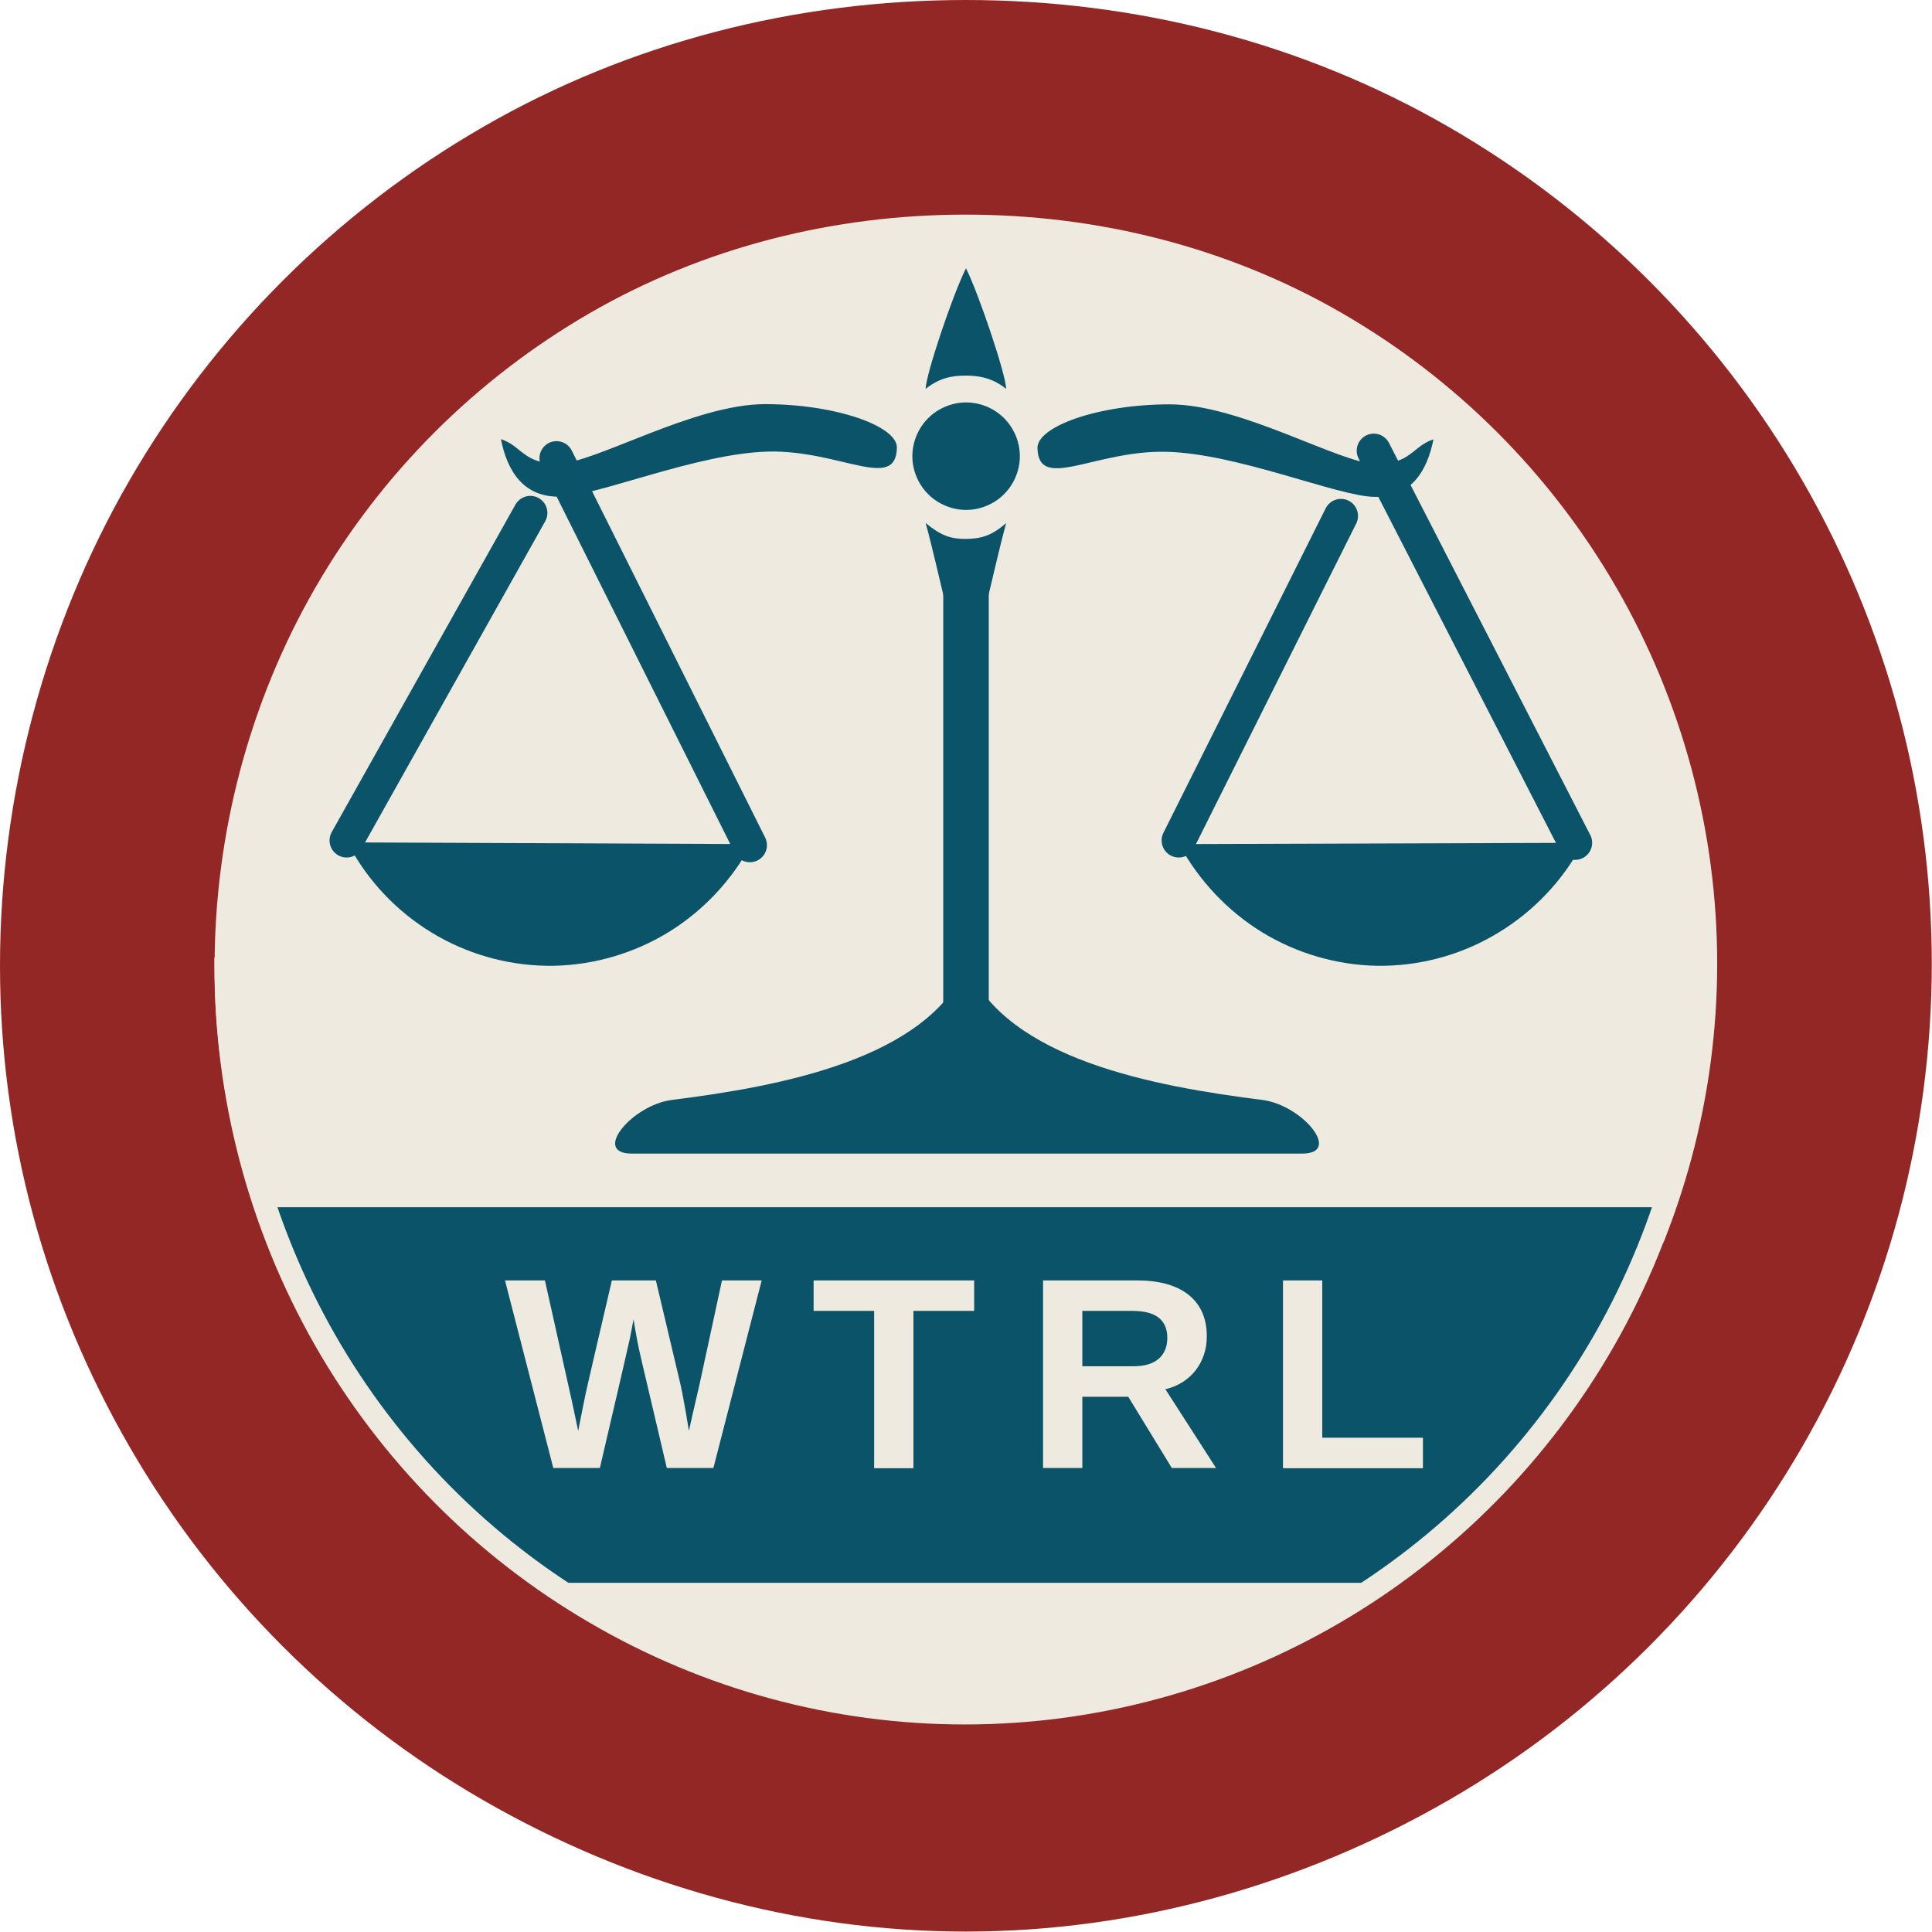
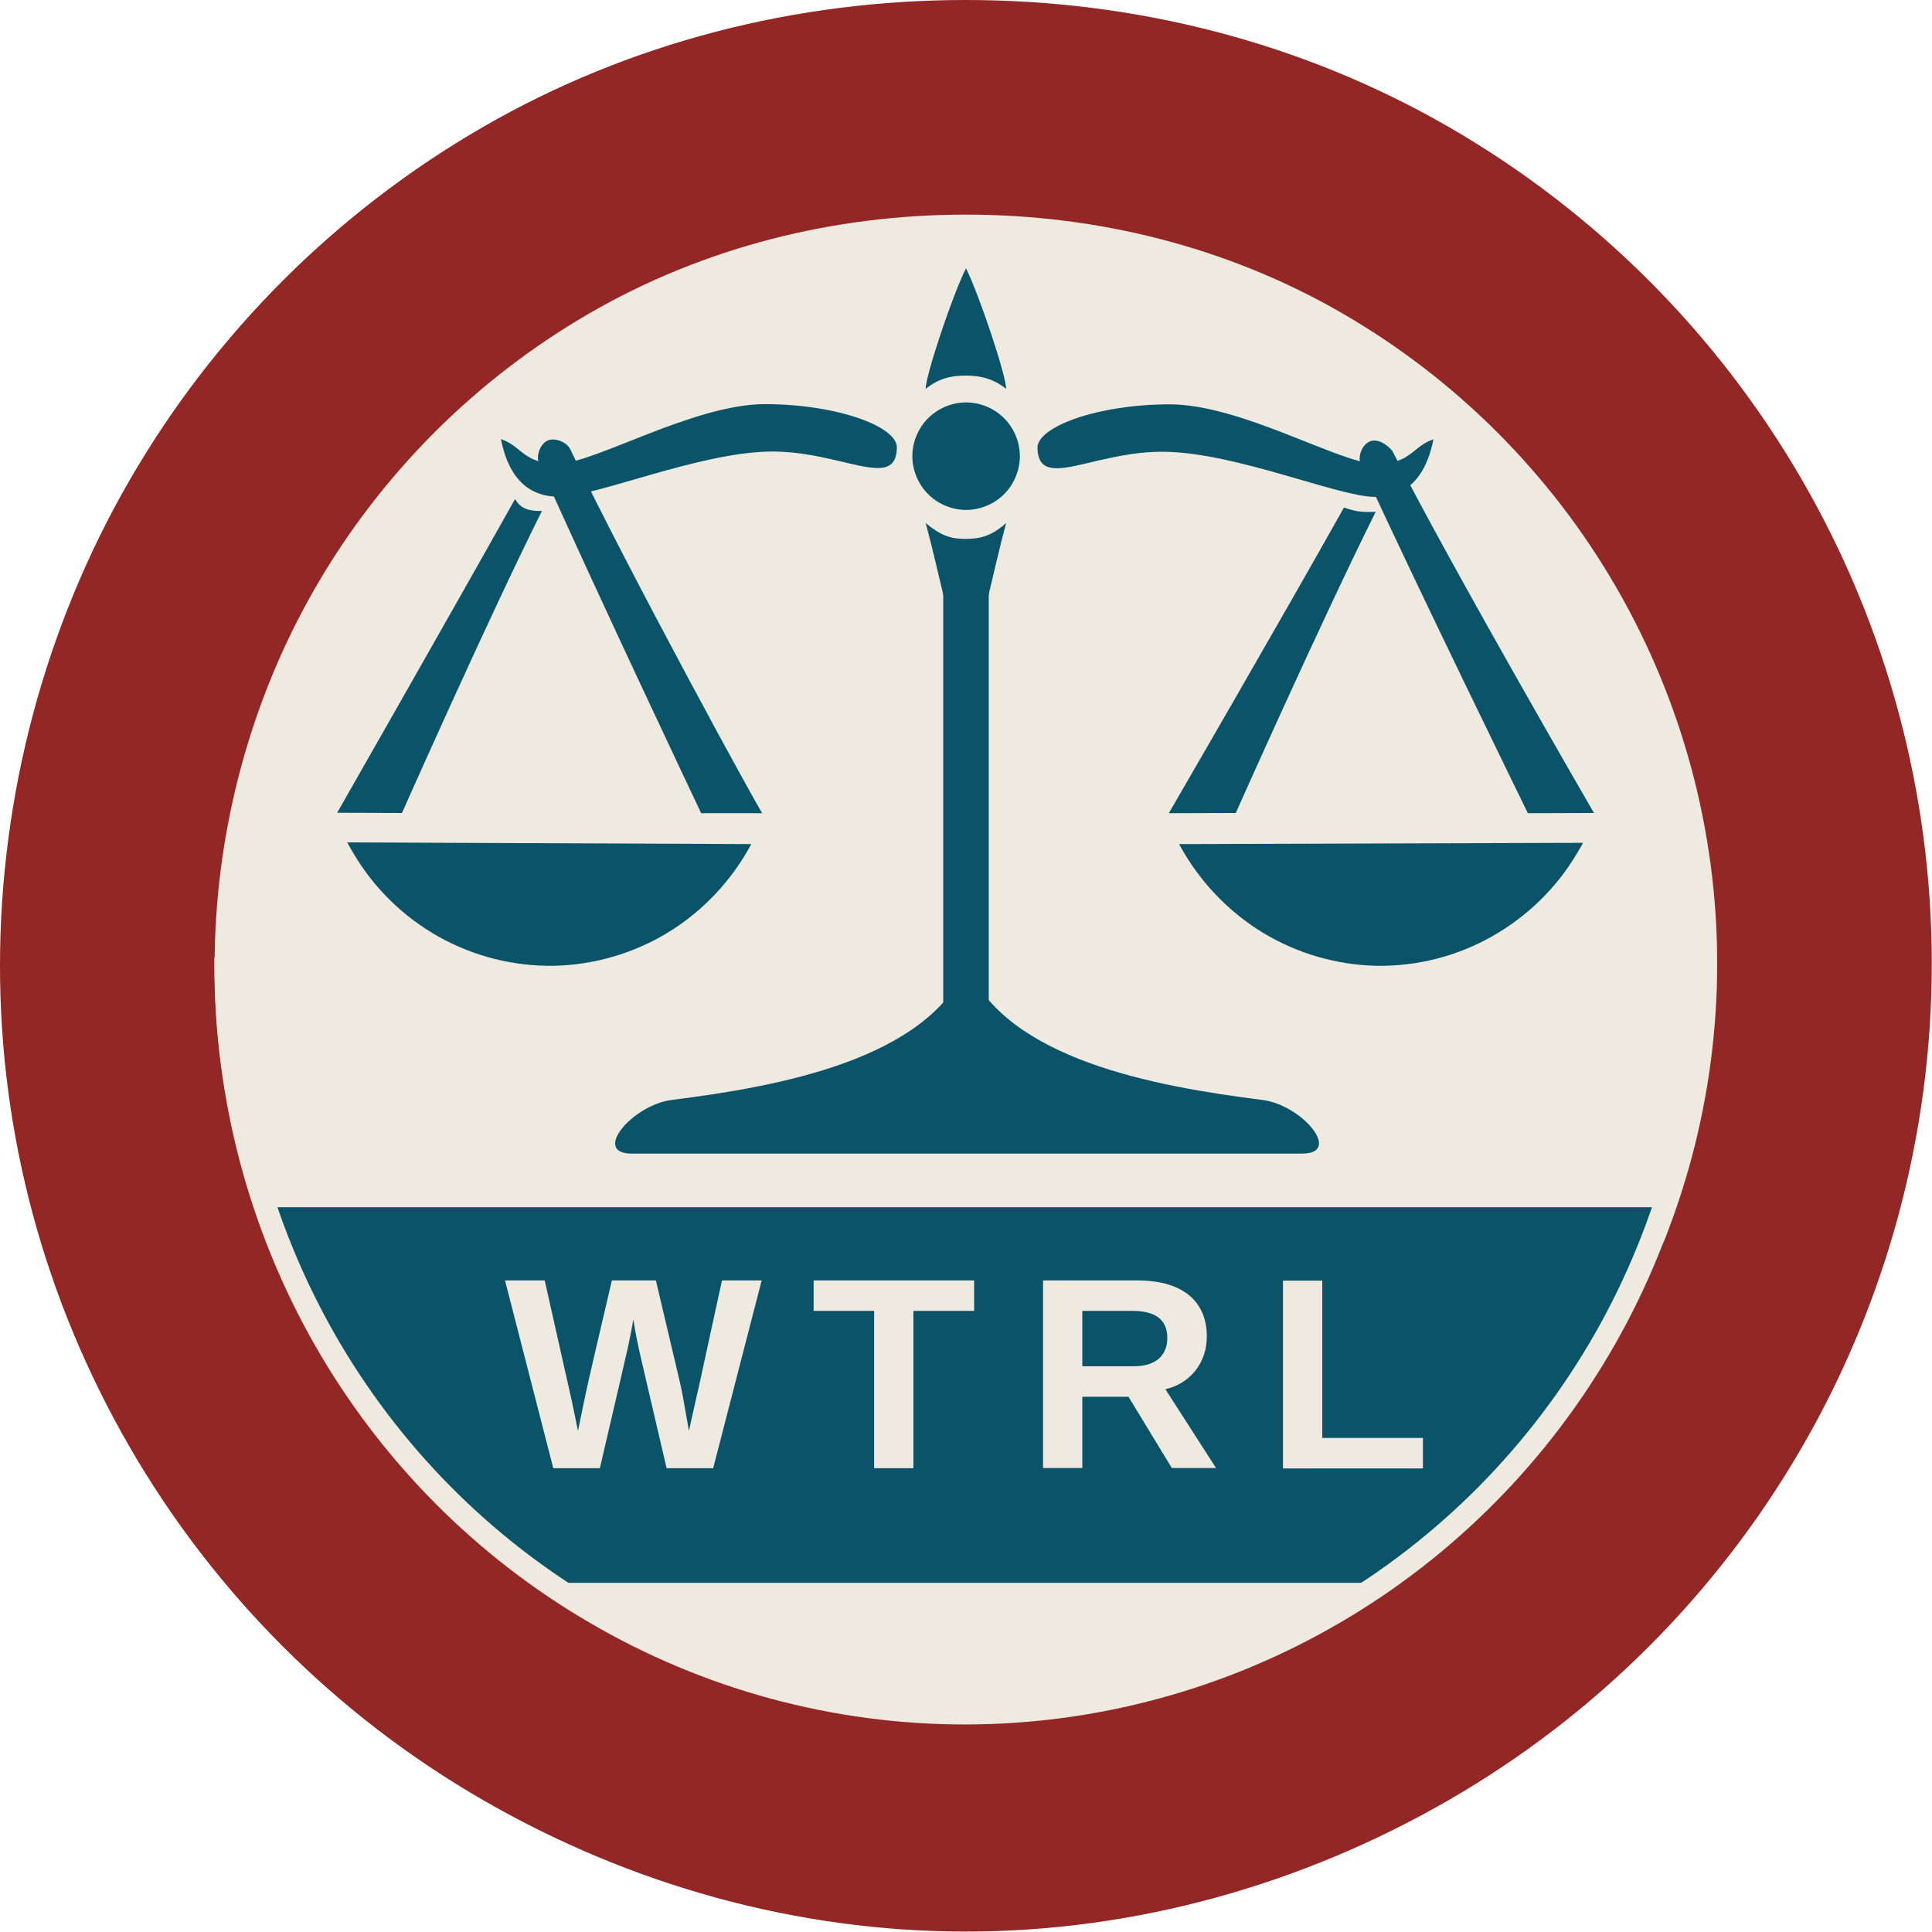
<svg xmlns="http://www.w3.org/2000/svg" version="1.2" width="90.02mm" height="90.01mm" viewBox="999 19000 9002 9001" preserveAspectRatio="xMidYMid" fill-rule="evenodd" stroke-width="28.222" stroke-linejoin="round" xml:space="preserve">
  <defs class="EmbeddedBulletChars">
    <g id="bullet-char-template-57356" transform="scale(0.0004882812,-0.0004882812)">
      <path d="M 580,1141 L 1163,571 580,0 -4,571 580,1141 Z" />
    </g>
    <g id="bullet-char-template-57354" transform="scale(0.0004882812,-0.0004882812)">
      <path d="M 8,1128 L 1137,1128 1137,0 8,0 8,1128 Z" />
    </g>
    <g id="bullet-char-template-10146" transform="scale(0.0004882812,-0.0004882812)">
      <path d="M 174,0 L 602,739 174,1481 1456,739 174,0 Z M 1358,739 L 309,1346 659,739 1358,739 Z" />
    </g>
    <g id="bullet-char-template-10132" transform="scale(0.0004882812,-0.0004882812)">
      <path d="M 2015,739 L 1276,0 717,0 1260,543 174,543 174,936 1260,936 717,1481 1274,1481 2015,739 Z" />
    </g>
    <g id="bullet-char-template-10007" transform="scale(0.0004882812,-0.0004882812)">
      <path d="M 0,-2 C -7,14 -16,27 -25,37 L 356,567 C 262,823 215,952 215,954 215,979 228,992 255,992 264,992 276,990 289,987 310,991 331,999 354,1012 L 381,999 492,748 772,1049 836,1024 860,1049 C 881,1039 901,1025 922,1006 886,937 835,863 770,784 769,783 710,716 594,584 L 774,223 C 774,196 753,168 711,139 L 727,119 C 717,90 699,76 672,76 641,76 570,178 457,381 L 164,-76 C 142,-110 111,-127 72,-127 30,-127 9,-110 8,-76 1,-67 -2,-52 -2,-32 -2,-23 -1,-13 0,-2 Z" />
    </g>
    <g id="bullet-char-template-10004" transform="scale(0.0004882812,-0.0004882812)">
      <path d="M 285,-33 C 182,-33 111,30 74,156 52,228 41,333 41,471 41,549 55,616 82,672 116,743 169,778 240,778 293,778 328,747 346,684 L 369,508 C 377,444 397,411 428,410 L 1163,1116 C 1174,1127 1196,1133 1229,1133 1271,1133 1292,1118 1292,1087 L 1292,965 C 1292,929 1282,901 1262,881 L 442,47 C 390,-6 338,-33 285,-33 Z" />
    </g>
    <g id="bullet-char-template-9679" transform="scale(0.0004882812,-0.0004882812)">
      <path d="M 813,0 C 632,0 489,54 383,161 276,268 223,411 223,592 223,773 276,916 383,1023 489,1130 632,1184 813,1184 992,1184 1136,1130 1245,1023 1353,916 1407,772 1407,592 1407,412 1353,268 1245,161 1136,54 992,0 813,0 Z" />
    </g>
    <g id="bullet-char-template-8226" transform="scale(0.0004882812,-0.0004882812)">
      <path d="M 346,457 C 273,457 209,483 155,535 101,586 74,649 74,723 74,796 101,859 155,911 209,963 273,989 346,989 419,989 480,963 531,910 582,859 608,796 608,723 608,648 583,586 532,535 482,483 420,457 346,457 Z" />
    </g>
    <g id="bullet-char-template-8211" transform="scale(0.0004882812,-0.0004882812)">
      <path d="M -4,459 L 1135,459 1135,606 -4,606 -4,459 Z" />
    </g>
    <g id="bullet-char-template-61548" transform="scale(0.0004882812,-0.0004882812)">
      <path d="M 173,740 C 173,903 231,1043 346,1159 462,1274 601,1332 765,1332 928,1332 1067,1274 1183,1159 1299,1043 1357,903 1357,740 1357,577 1299,437 1183,322 1067,206 928,148 765,148 601,148 462,206 346,322 231,437 173,577 173,740 Z" />
    </g>
  </defs>
  <g class="Page">
    <g class="com.sun.star.drawing.CustomShape">
      <g id="id3">
        <rect class="BoundingBox" stroke="none" fill="none" x="1999" y="19990" width="7002" height="7002" />
        <path fill="rgb(238,234,224)" stroke="none" d="M 9000,23491 C 9000,24105 8838,24709 8531,25241 8224,25773 7782,26215 7250,26522 6718,26829 6114,26991 5500,26991 4885,26991 4281,26829 3749,26522 3217,26215 2775,25773 2468,25241 2161,24709 1999,24105 1999,23491 1999,22876 2161,22272 2468,21740 2775,21208 3217,20766 3749,20459 4281,20152 4885,19990 5499,19990 6114,19990 6718,20152 7250,20459 7782,20766 8224,21208 8531,21740 8838,22272 9000,22876 9000,23490 L 9000,23491 Z" />
      </g>
    </g>
    <g class="com.sun.star.drawing.CustomShape">
      <g id="id4">
        <rect class="BoundingBox" stroke="none" fill="none" x="2062" y="24625" width="6689" height="1751" />
        <path fill="rgb(11,83,105)" stroke="none" d="M 5406,26375 L 2062,26375 2062,24625 8750,24625 8750,26375 5406,26375 Z" />
      </g>
    </g>
    <g class="com.sun.star.drawing.ClosedBezierShape">
      <g id="id5">
        <rect class="BoundingBox" stroke="none" fill="none" x="999" y="19000" width="9002" height="9001" />
        <path fill="rgb(147,39,37)" stroke="none" d="M 8531,25240 C 8838,24708 9000,24104 9000,23490 9000,22875 8838,22271 8531,21739 8224,21207 7782,20765 7250,20458 6718,20151 6114,20000 5499,20000 4885,20000 4281,20151 3749,20458 3217,20765 2775,21207 2468,21739 2161,22271 1999,22885 1999,23500 1999,24114 2161,24708 2468,25240 2775,25772 3217,26214 3749,26521 4281,26828 4884,27000 5499,27000 6113,27000 6718,26828 7250,26521 7782,26214 8224,25772 8531,25240 Z M 9397,25740 C 9002,26424 8434,26992 7750,27387 7066,27782 6289,28000 5499,28000 4708,28000 3933,27782 3249,27387 2565,26992 1997,26424 1602,25740 1207,25056 999,24290 999,23500 999,22709 1207,21923 1602,21239 1997,20555 2565,19987 3249,19592 3933,19197 4709,19000 5499,19000 6290,19000 7066,19197 7750,19592 8434,19987 9002,20555 9397,21239 9792,21923 10000,22699 10000,23490 10000,24280 9792,25056 9397,25740 Z" />
      </g>
    </g>
    <g class="com.sun.star.drawing.CustomShape">
      <g id="id6">
        <rect class="BoundingBox" stroke="none" fill="none" x="5249" y="20875" width="503" height="502" />
        <path fill="rgb(11,83,105)" stroke="none" d="M 5751,21126 C 5751,21169 5739,21213 5717,21251 5695,21289 5664,21320 5626,21342 5588,21364 5544,21376 5500,21376 5457,21376 5413,21364 5375,21342 5337,21320 5306,21289 5284,21251 5262,21213 5250,21169 5250,21126 5250,21082 5262,21038 5284,21000 5306,20962 5337,20931 5375,20909 5413,20887 5457,20875 5500,20875 5544,20875 5588,20887 5626,20909 5664,20931 5695,20962 5717,21000 5739,21038 5751,21082 5751,21126 L 5751,21126 Z" />
      </g>
    </g>
    <g class="com.sun.star.drawing.LineShape">
      <g id="id7">
        <rect class="BoundingBox" stroke="none" fill="none" x="5394" y="21644" width="213" height="2650" />
        <path fill="none" stroke="rgb(11,83,105)" stroke-width="212" stroke-linejoin="round" stroke-linecap="round" d="M 5500,24187 L 5500,21750" />
      </g>
    </g>
-     <g class="com.sun.star.drawing.LineShape">
+     <g class="com.sun.star.drawing.EllipseShape">
      <g id="id8">
-         <rect class="BoundingBox" stroke="none" fill="none" x="7320" y="21020" width="1099" height="1988" />
-         <path fill="none" stroke="rgb(11,83,105)" stroke-width="159" stroke-linejoin="round" stroke-linecap="round" d="M 7400,21100 L 8338,22927" />
-       </g>
-     </g>
-     <g class="com.sun.star.drawing.LineShape">
-       <g id="id9">
-         <rect class="BoundingBox" stroke="none" fill="none" x="6411" y="21324" width="917" height="1673" />
-         <path fill="none" stroke="rgb(11,83,105)" stroke-width="159" stroke-linejoin="round" stroke-linecap="round" d="M 7247,21404 L 6491,22916" />
-       </g>
-     </g>
-     <g class="com.sun.star.drawing.EllipseShape">
-       <g id="id10">
        <rect class="BoundingBox" stroke="none" fill="none" x="6492" y="22927" width="1884" height="574" />
        <path fill="rgb(11,83,105)" stroke="none" d="M 8375,22927 C 8367,22942 8359,22956 8350,22971 8254,23135 8116,23270 7951,23363 7787,23456 7601,23503 7413,23500 7225,23496 7041,23442 6880,23344 6719,23245 6586,23104 6495,22937 6494,22935 6493,22934 6493,22933 L 8375,22927 Z" />
      </g>
    </g>
-     <g class="com.sun.star.drawing.LineShape">
-       <g id="id11">
-         <rect class="BoundingBox" stroke="none" fill="none" x="2534" y="21310" width="1017" height="1687" />
-         <path fill="none" stroke="rgb(11,83,105)" stroke-width="159" stroke-linejoin="round" stroke-linecap="round" d="M 3470,21390 L 2614,22916" />
-       </g>
-     </g>
    <g class="com.sun.star.drawing.EllipseShape">
-       <g id="id12">
+       <g id="id9">
        <rect class="BoundingBox" stroke="none" fill="none" x="2616" y="22925" width="1886" height="577" />
        <path fill="rgb(11,83,105)" stroke="none" d="M 4500,22933 C 4500,22934 4499,22935 4498,22936 4407,23104 4274,23245 4113,23344 3952,23442 3768,23496 3580,23500 3392,23503 3206,23456 3042,23364 2877,23271 2739,23136 2643,22971 2634,22956 2625,22941 2617,22925 L 4500,22933 Z" />
      </g>
    </g>
    <g class="com.sun.star.drawing.ClosedBezierShape">
-       <g id="id13">
+       <g id="id10">
        <rect class="BoundingBox" stroke="none" fill="none" x="3864" y="23500" width="3282" height="876" />
        <path fill="rgb(11,83,105)" stroke="none" d="M 3942,24375 C 3755,24375 3945,24148 4130,24125 4630,24062 5317,23937 5505,23500 5692,23937 6380,24062 6880,24125 7066,24148 7255,24375 7067,24375 5921,24375 5088,24375 3942,24375 Z" />
      </g>
    </g>
    <g class="com.sun.star.drawing.ClosedBezierShape">
-       <g id="id14">
+       <g id="id11">
        <rect class="BoundingBox" stroke="none" fill="none" x="5312" y="20250" width="376" height="563" />
        <path fill="rgb(11,83,105)" stroke="none" d="M 5687,20812 C 5628,20764 5566,20750 5500,20750 5434,20750 5376,20761 5312,20812 5312,20749 5437,20375 5500,20250 5562,20375 5687,20749 5687,20812 Z" />
      </g>
    </g>
    <g class="com.sun.star.drawing.ClosedBezierShape">
-       <g id="id15">
+       <g id="id12">
        <rect class="BoundingBox" stroke="none" fill="none" x="5312" y="21437" width="376" height="689" />
        <path fill="rgb(11,83,105)" stroke="none" d="M 5687,21437 C 5617,21500 5562,21511 5496,21511 5430,21511 5383,21496 5312,21437 5375,21666 5437,22000 5500,22125 5562,22000 5625,21666 5687,21437 Z" />
      </g>
    </g>
    <g class="com.sun.star.drawing.EllipseShape">
-       <g id="id16">
+       <g id="id13">
        <rect class="BoundingBox" stroke="none" fill="none" x="1998" y="23383" width="6993" height="3653" />
        <path fill="none" stroke="rgb(238,234,224)" stroke-width="106" stroke-linejoin="round" d="M 8936,23437 C 8937,23458 8937,23478 8937,23499 8937,24110 8778,24711 8476,25241 8174,25770 7739,26210 7216,26515 6692,26821 6098,26982 5494,26982 4890,26982 4296,26821 3773,26515 3249,26210 2814,25770 2512,25241 2210,24711 2051,24110 2051,23499 2051,23486 2051,23474 2051,23461" />
      </g>
    </g>
    <g class="com.sun.star.drawing.ClosedBezierShape">
-       <g id="id17">
+       <g id="id14">
        <rect class="BoundingBox" stroke="none" fill="none" x="3333" y="20882" width="1846" height="433" />
        <path fill="rgb(11,83,105)" stroke="none" d="M 4562,20883 C 4230,20884 3772,21157 3604,21160 3437,21163 3433,21079 3333,21046 3362,21194 3438,21319 3611,21314 3785,21310 4248,21112 4580,21104 4913,21097 5174,21292 5178,21086 5180,20986 4895,20883 4562,20883 Z" />
      </g>
    </g>
-     <g class="com.sun.star.drawing.LineShape">
-       <g id="id18">
-         <rect class="BoundingBox" stroke="none" fill="none" x="3512" y="21055" width="1062" height="1964" />
-         <path fill="none" stroke="rgb(11,83,105)" stroke-width="159" stroke-linejoin="round" stroke-linecap="round" d="M 3592,21135 L 4493,22938" />
-       </g>
-     </g>
    <g class="com.sun.star.drawing.ClosedBezierShape">
-       <g id="id19">
+       <g id="id15">
        <rect class="BoundingBox" stroke="none" fill="none" x="5833" y="20883" width="1846" height="433" />
        <path fill="rgb(11,83,105)" stroke="none" d="M 6449,20884 C 6781,20884 7240,21158 7407,21161 7574,21164 7578,21080 7678,21047 7649,21195 7573,21320 7400,21315 7227,21311 6763,21112 6431,21105 6099,21098 5837,21293 5833,21087 5832,20987 6117,20884 6449,20884 Z" />
      </g>
    </g>
    <g class="Group">
      <g class="com.sun.star.drawing.ClosedBezierShape">
-         <g id="id20">
-           <rect class="BoundingBox" stroke="none" fill="none" x="3352" y="24965" width="1198" height="876" />
-           <path fill="rgb(238,234,224)" stroke="none" d="M 4323,25840 L 4106,25840 3987,25334 C 3973,25275 3961,25212 3951,25147 3941,25202 3933,25243 3926,25271 3920,25300 3876,25489 3794,25840 L 3577,25840 3352,24966 3538,24966 3664,25530 3693,25667 C 3704,25609 3716,25554 3726,25502 3737,25450 3779,25271 3850,24966 L 4055,24966 4165,25431 C 4174,25466 4189,25544 4209,25667 L 4225,25595 4258,25452 4363,24966 4548,24966 4323,25840 Z" />
+         <g id="id16">
+           <rect class="BoundingBox" stroke="none" fill="none" x="3352" y="24966" width="1197" height="876" />
+           <path fill="rgb(238,234,224)" stroke="none" d="M 4322,25841 L 4105,25841 3987,25335 C 3973,25275 3960,25213 3950,25148 3941,25202 3932,25243 3926,25272 3920,25300 3876,25490 3794,25841 L 3577,25841 3352,24966 3537,24966 3664,25531 3692,25667 C 3704,25610 3715,25555 3726,25503 3737,25450 3778,25271 3850,24966 L 4055,24966 4165,25432 C 4174,25466 4188,25545 4209,25667 L 4225,25595 4257,25453 4363,24966 4548,24966 4322,25841 Z" />
        </g>
      </g>
      <g class="com.sun.star.drawing.ClosedBezierShape">
-         <g id="id21">
-           <rect class="BoundingBox" stroke="none" fill="none" x="4790" y="24966" width="750" height="876" />
-           <path fill="rgb(238,234,224)" stroke="none" d="M 5255,25108 C 5255,25352 5255,25597 5255,25841 5194,25841 5133,25841 5072,25841 5072,25597 5072,25352 5072,25108 4978,25108 4884,25108 4790,25108 4790,25061 4790,25014 4790,24966 5040,24966 5289,24966 5538,24966 5538,25014 5538,25061 5538,25108 5444,25108 5350,25108 5255,25108 Z" />
+         <g id="id17">
+           <rect class="BoundingBox" stroke="none" fill="none" x="4790" y="24966" width="749" height="876" />
+           <path fill="rgb(238,234,224)" stroke="none" d="M 5255,25108 C 5255,25352 5255,25596 5255,25841 5194,25841 5133,25841 5072,25841 5072,25596 5072,25352 5072,25108 4978,25108 4884,25108 4790,25108 4790,25060 4790,25013 4790,24966 5039,24966 5289,24966 5538,24966 5538,25013 5538,25060 5538,25108 5444,25108 5349,25108 5255,25108 Z" />
        </g>
      </g>
      <g class="com.sun.star.drawing.ClosedBezierShape">
-         <g id="id22">
-           <rect class="BoundingBox" stroke="none" fill="none" x="5858" y="24965" width="809" height="876" />
-           <path fill="rgb(238,234,224)" stroke="none" d="M 6459,25840 L 6256,25508 6042,25508 6042,25840 5859,25840 5859,24966 6296,24966 C 6400,24966 6480,24988 6537,25033 6593,25078 6622,25142 6622,25226 6622,25288 6604,25340 6570,25385 6535,25429 6488,25459 6429,25473 L 6665,25840 6459,25840 Z M 6438,25234 C 6438,25150 6384,25108 6276,25108 L 6042,25108 6042,25366 6281,25366 C 6333,25366 6371,25354 6398,25331 6424,25308 6438,25276 6438,25234 Z" />
+         <g id="id18">
+           <rect class="BoundingBox" stroke="none" fill="none" x="5859" y="24966" width="808" height="875" />
+           <path fill="rgb(238,234,224)" stroke="none" d="M 6459,25840 L 6257,25508 6042,25508 6042,25840 5859,25840 5859,24966 6296,24966 C 6400,24966 6480,24988 6537,25033 6593,25078 6622,25143 6622,25227 6622,25288 6604,25341 6570,25385 6535,25429 6488,25459 6429,25473 L 6665,25840 6459,25840 Z M 6438,25234 C 6438,25150 6384,25108 6276,25108 L 6042,25108 6042,25366 6281,25366 C 6333,25366 6371,25354 6398,25331 6424,25308 6438,25276 6438,25234 Z" />
        </g>
      </g>
      <g class="com.sun.star.drawing.ClosedBezierShape">
-         <g id="id23">
-           <rect class="BoundingBox" stroke="none" fill="none" x="6976" y="24966" width="654" height="876" />
-           <path fill="rgb(238,234,224)" stroke="none" d="M 6977,25841 C 6977,25549 6977,25258 6977,24966 7038,24966 7099,24966 7160,24966 7160,25211 7160,25455 7160,25699 7316,25699 7472,25699 7629,25699 7629,25747 7629,25794 7629,25841 7411,25841 7194,25841 6977,25841 Z" />
+         <g id="id19">
+           <rect class="BoundingBox" stroke="none" fill="none" x="6977" y="24967" width="653" height="877" />
+           <path fill="rgb(238,234,224)" stroke="none" d="M 6977,25842 C 6977,25550 6977,25259 6977,24967 7038,24967 7099,24967 7160,24967 7160,25211 7160,25456 7160,25700 7316,25700 7472,25700 7629,25700 7629,25747 7629,25794 7629,25842 7412,25842 7194,25842 6977,25842 Z" />
        </g>
+       </g>
+     </g>
+     <g class="com.sun.star.drawing.ClosedBezierShape">
+       <g id="id20">
+         <rect class="BoundingBox" stroke="none" fill="none" x="2570" y="21325" width="955" height="1465" />
+         <path fill="rgb(11,83,105)" stroke="none" d="M 2570,22787 C 2570,22787 3107,21846 3399,21325 3423,21369 3462,21382 3524,21381 3274,21881 2872,22788 2872,22788 L 2570,22787 Z" />
+       </g>
+     </g>
+     <g class="com.sun.star.drawing.ClosedBezierShape">
+       <g id="id21">
+         <rect class="BoundingBox" stroke="none" fill="none" x="6445" y="21365" width="965" height="1425" />
+         <path fill="rgb(11,83,105)" stroke="none" d="M 6445,22789 C 6445,22789 6969,21886 7261,21365 7327,21387 7347,21386 7409,21385 7159,21885 6757,22788 6757,22788 L 6445,22789 Z" />
+       </g>
+     </g>
+     <g class="com.sun.star.drawing.ClosedBezierShape">
+       <g id="id22">
+         <rect class="BoundingBox" stroke="none" fill="none" x="3504" y="21048" width="1048" height="1743" />
+         <path fill="rgb(11,83,105)" stroke="none" d="M 4266,22789 C 4266,22789 3764,21730 3510,21157 3496,21123 3516,21069 3550,21053 3585,21037 3641,21060 3657,21095 3938,21682 4546,22792 4551,22789 L 4266,22789 Z" />
+       </g>
+     </g>
+     <g class="com.sun.star.drawing.ClosedBezierShape">
+       <g id="id23">
+         <rect class="BoundingBox" stroke="none" fill="none" x="7334" y="21053" width="1093" height="1738" />
+         <path fill="rgb(11,83,105)" stroke="none" d="M 8118,22789 C 8118,22789 7613,21759 7339,21162 7324,21128 7345,21074 7379,21058 7414,21042 7455,21065 7486,21100 7783,21680 8426,22788 8426,22788 L 8118,22789 Z" />
      </g>
    </g>
  </g>
</svg>
